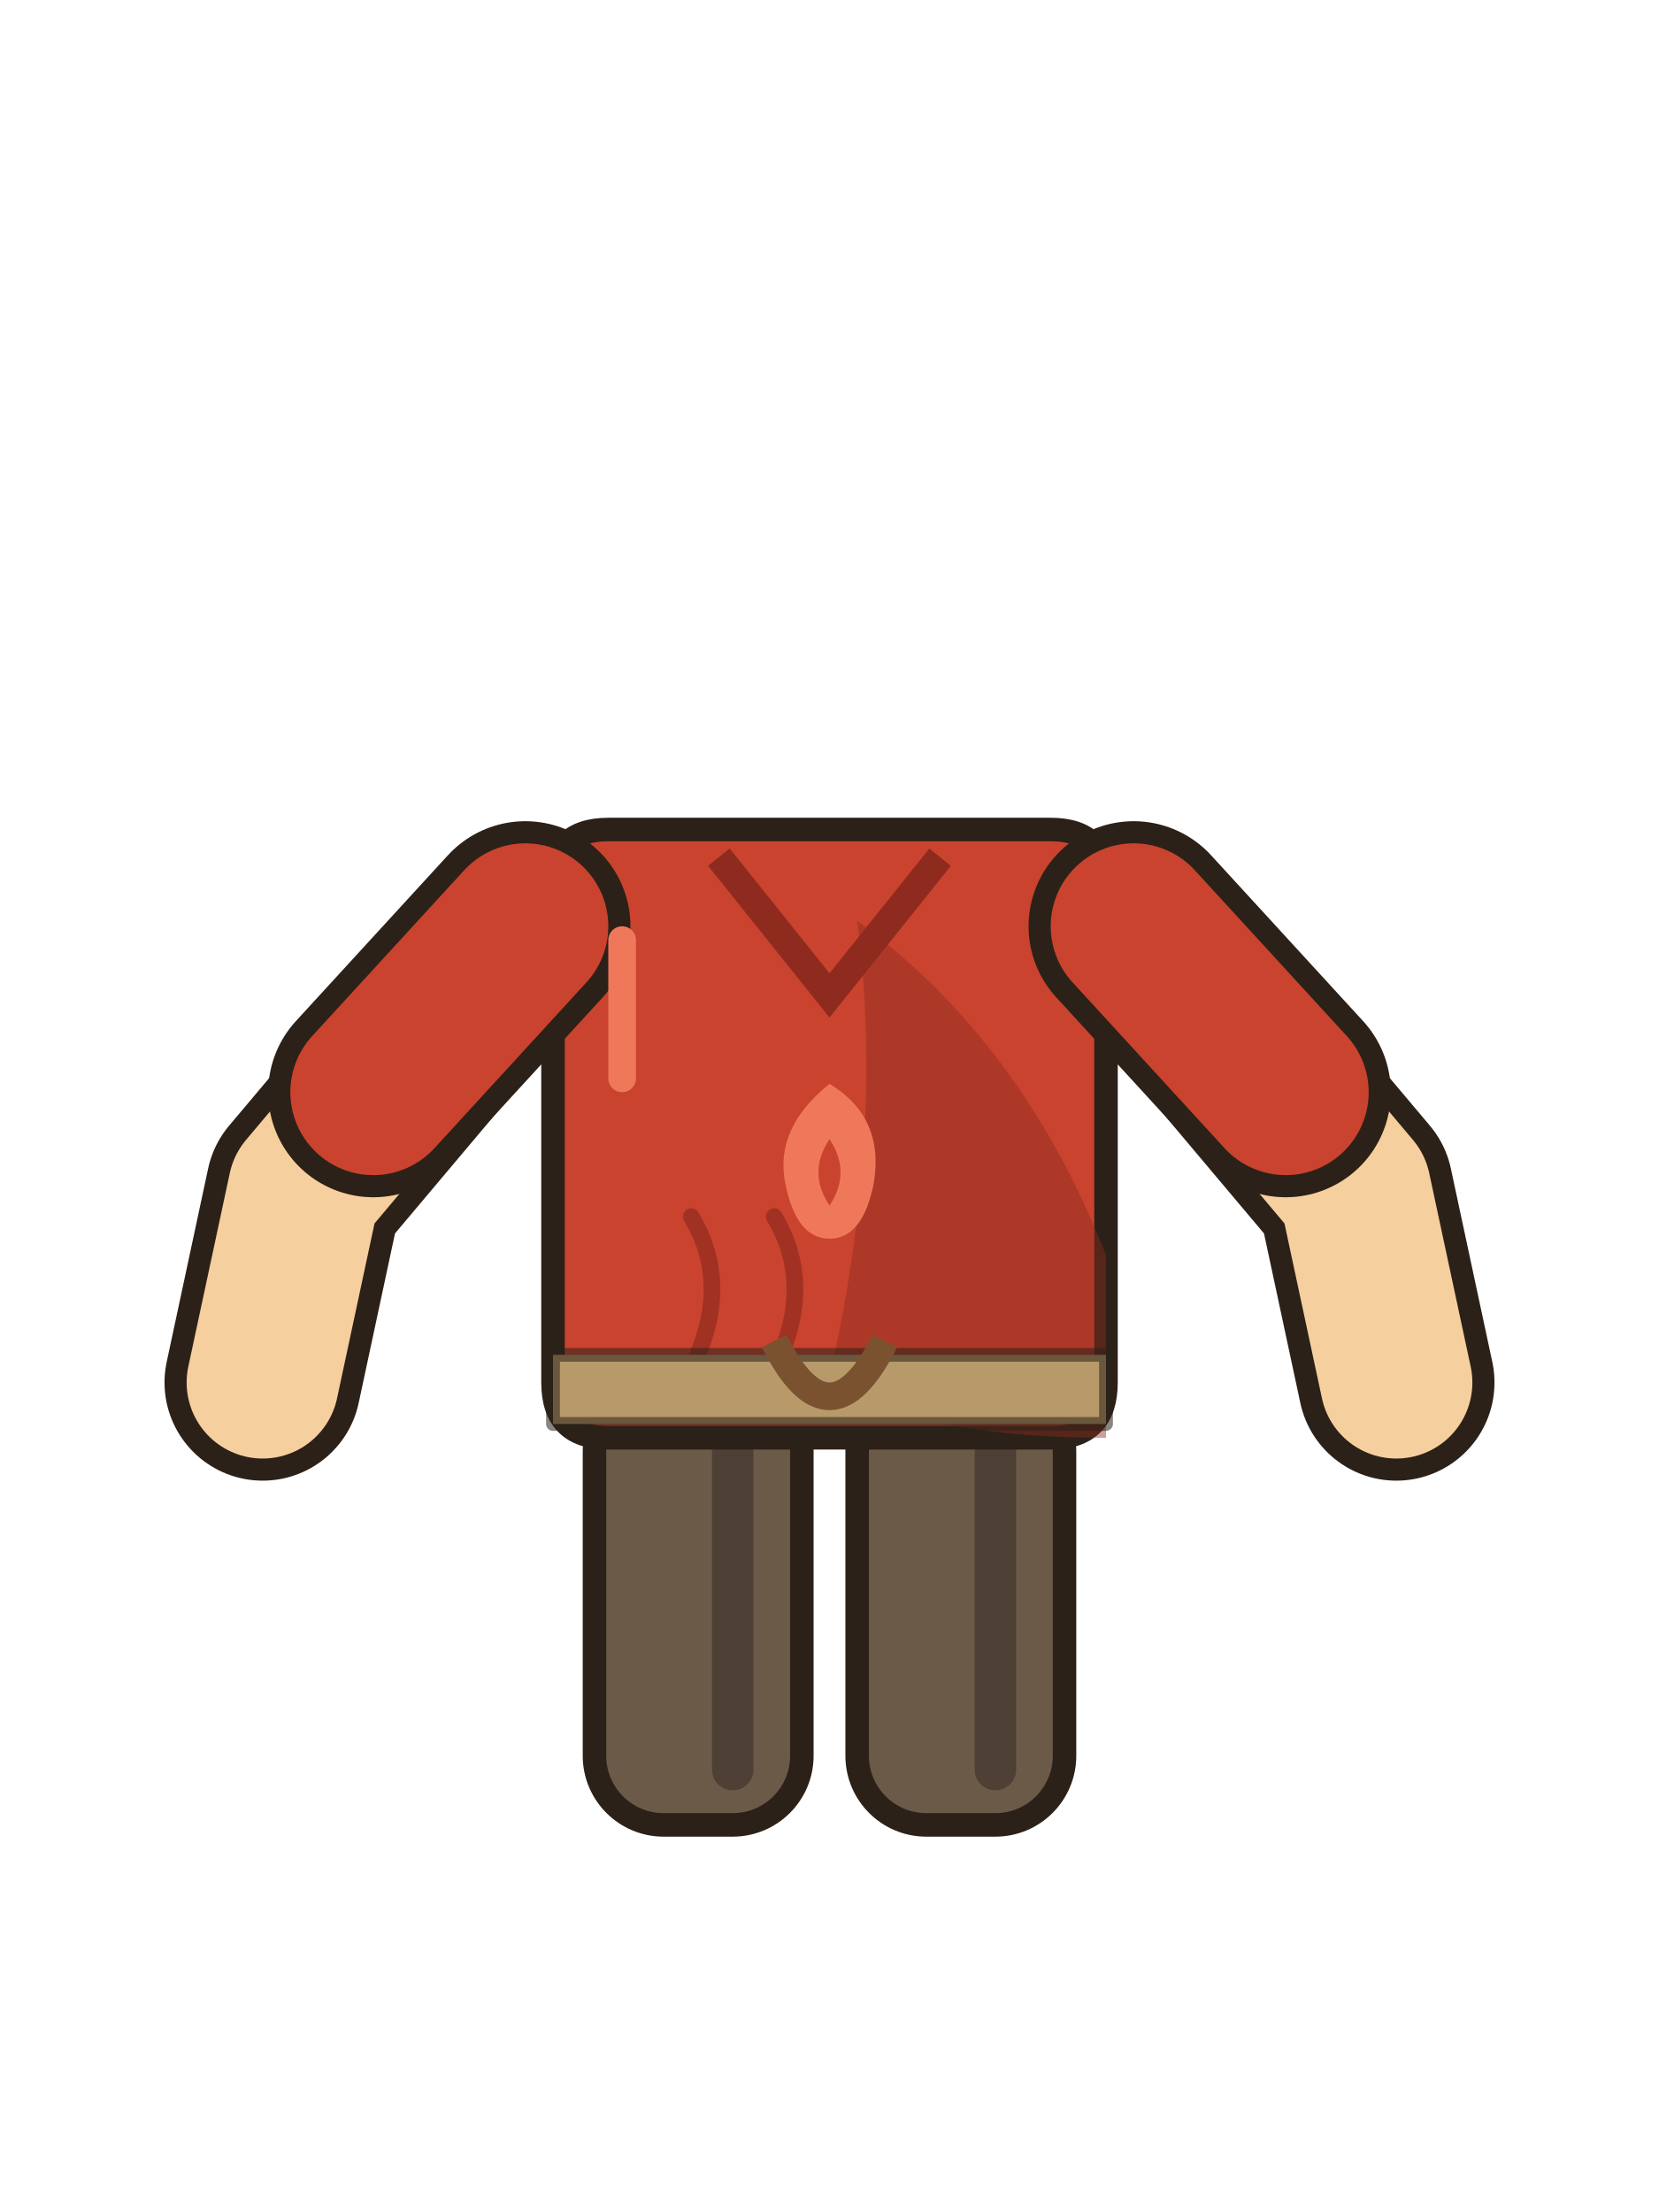
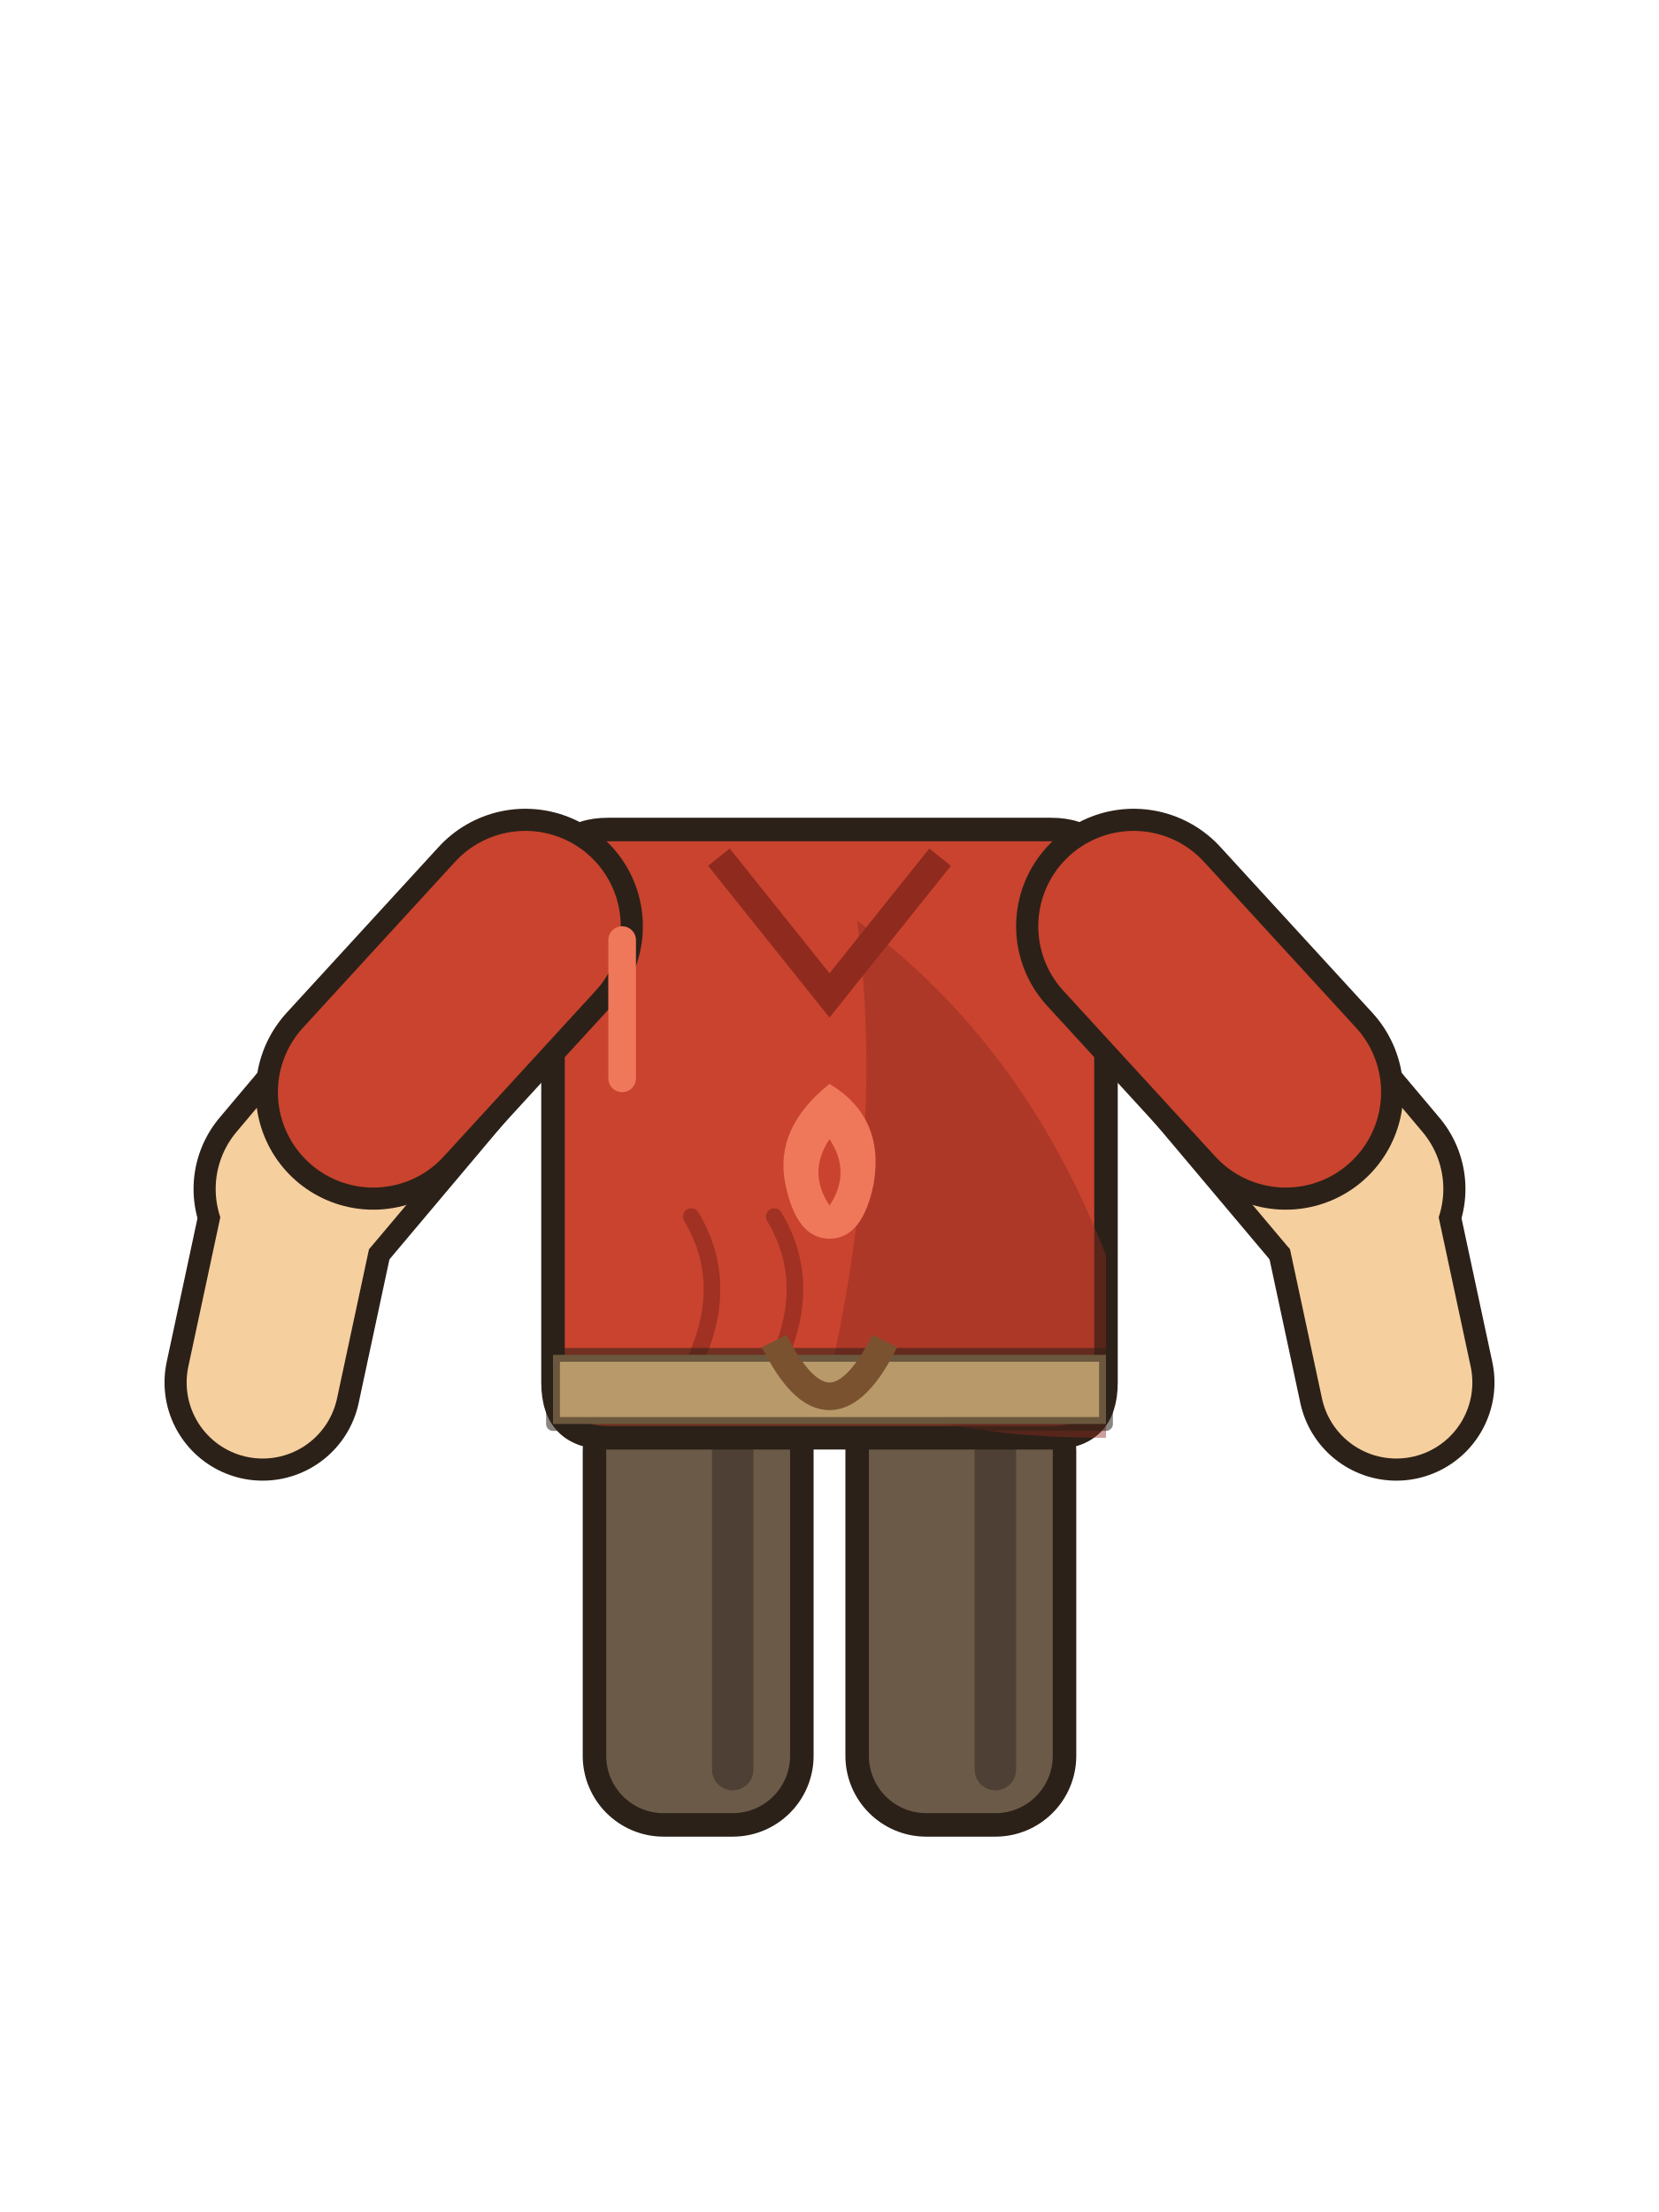
<svg xmlns="http://www.w3.org/2000/svg" width="120" height="160" viewBox="0 0 120 160">
  <rect x="43" y="100" width="15" height="32" rx="5" fill="#6b5a48" stroke="#2b2118" stroke-width="1.7" stroke-linejoin="round" stroke-linecap="round" />
  <rect x="62" y="100" width="15" height="32" rx="5" fill="#6b5a48" stroke="#2b2118" stroke-width="1.7" stroke-linejoin="round" stroke-linecap="round" />
  <path d="M53,104 v24 M72,104 v24" stroke="#4e4034" stroke-width="3" stroke-linecap="round" />
  <path d="M40,64 q0,-4 4,-4 h32 q4,0 4,4 v36 q0,4 -4,4 h-32 q-4,0 -4,-4z" fill="#c9432e" stroke="#2b2118" stroke-width="1.7" stroke-linejoin="round" stroke-linecap="round" />
  <path d="M38,67 L22,86 L19,100" fill="none" stroke="#2b2118" stroke-width="14.2" stroke-linecap="round" stroke-linejoin="round" />
+   <path d="M38,67 L22,86" fill="none" stroke="#2b2118" stroke-width="16" stroke-linecap="round" stroke-linejoin="round" />
  <path d="M82,67 L98,86 L101,100" fill="none" stroke="#2b2118" stroke-width="14.2" stroke-linecap="round" stroke-linejoin="round" />
+   <path d="M82,67 L98,86" fill="none" stroke="#2b2118" stroke-width="16" stroke-linecap="round" stroke-linejoin="round" />
  <path d="M38,67 L22,86 L19,100" fill="none" stroke="#f6cf9e" stroke-width="11" stroke-linecap="round" stroke-linejoin="round" />
+   <path d="M38,67 L22,86" fill="none" stroke="#f6cf9e" stroke-width="12.8" stroke-linecap="round" stroke-linejoin="round" />
  <path d="M82,67 L98,86 L101,100" fill="none" stroke="#f6cf9e" stroke-width="11" stroke-linecap="round" stroke-linejoin="round" />
+   <path d="M82,67 L98,86" fill="none" stroke="#f6cf9e" stroke-width="12.8" stroke-linecap="round" stroke-linejoin="round" />
  <path d="M38,67 L27,79" fill="none" stroke="#2b2118" stroke-width="15.2" stroke-linecap="round" />
+   <path d="M38,67 L27,79" fill="none" stroke="#2b2118" stroke-width="17" stroke-linecap="round" />
  <path d="M82,67 L93,79" fill="none" stroke="#2b2118" stroke-width="15.2" stroke-linecap="round" />
+   <path d="M82,67 L93,79" fill="none" stroke="#2b2118" stroke-width="17" stroke-linecap="round" />
  <path d="M38,67 L27,79" fill="none" stroke="#c9432e" stroke-width="12" stroke-linecap="round" />
+   <path d="M38,67 L27,79" fill="none" stroke="#c9432e" stroke-width="13.8" stroke-linecap="round" />
  <path d="M82,67 L93,79" fill="none" stroke="#c9432e" stroke-width="12" stroke-linecap="round" />
+   <path d="M82,67 L93,79" fill="none" stroke="#c9432e" stroke-width="13.8" stroke-linecap="round" />
  <path d="M62,66.6 q12,8.8 18,24.2 v13.2 q-14,0 -20,-4.4 q4,-17.6 2,-33z" fill="#8f2a1e" opacity=".45" />
  <path d="M45,68 v10" stroke="#f0785a" stroke-width="2" stroke-linecap="round" />
  <path d="M50,88 q3,5 0,11" fill="none" stroke="#8f2a1e" stroke-width="1.2" stroke-linecap="round" opacity=".7" />
  <path d="M56,88 q3,5 0,11" fill="none" stroke="#8f2a1e" stroke-width="1.2" stroke-linecap="round" opacity=".7" />
  <path d="M52,62 l8,10 l8,-10" fill="none" stroke="#8f2a1e" stroke-width="2" />
  <path d="M40,98 h40 v5 h-40z" fill="#b89a6a" stroke="#2b2118" stroke-width="1" stroke-opacity=".55" stroke-linejoin="round" stroke-linecap="round" />
  <path d="M56,97 q4,8 8,0" fill="none" stroke="#7a5230" stroke-width="2" />
  <g transform="translate(60,84) scale(0.8)">
    <path d="M0,-7 q5,3 4,9 q-1,5 -4,5 q-3,0 -4,-5 q-1,-5 4,-9z M0,-2 q2,3 0,6 q-2,-3 0,-6z" fill="#f0785a" fill-rule="evenodd" />
  </g>
</svg>
